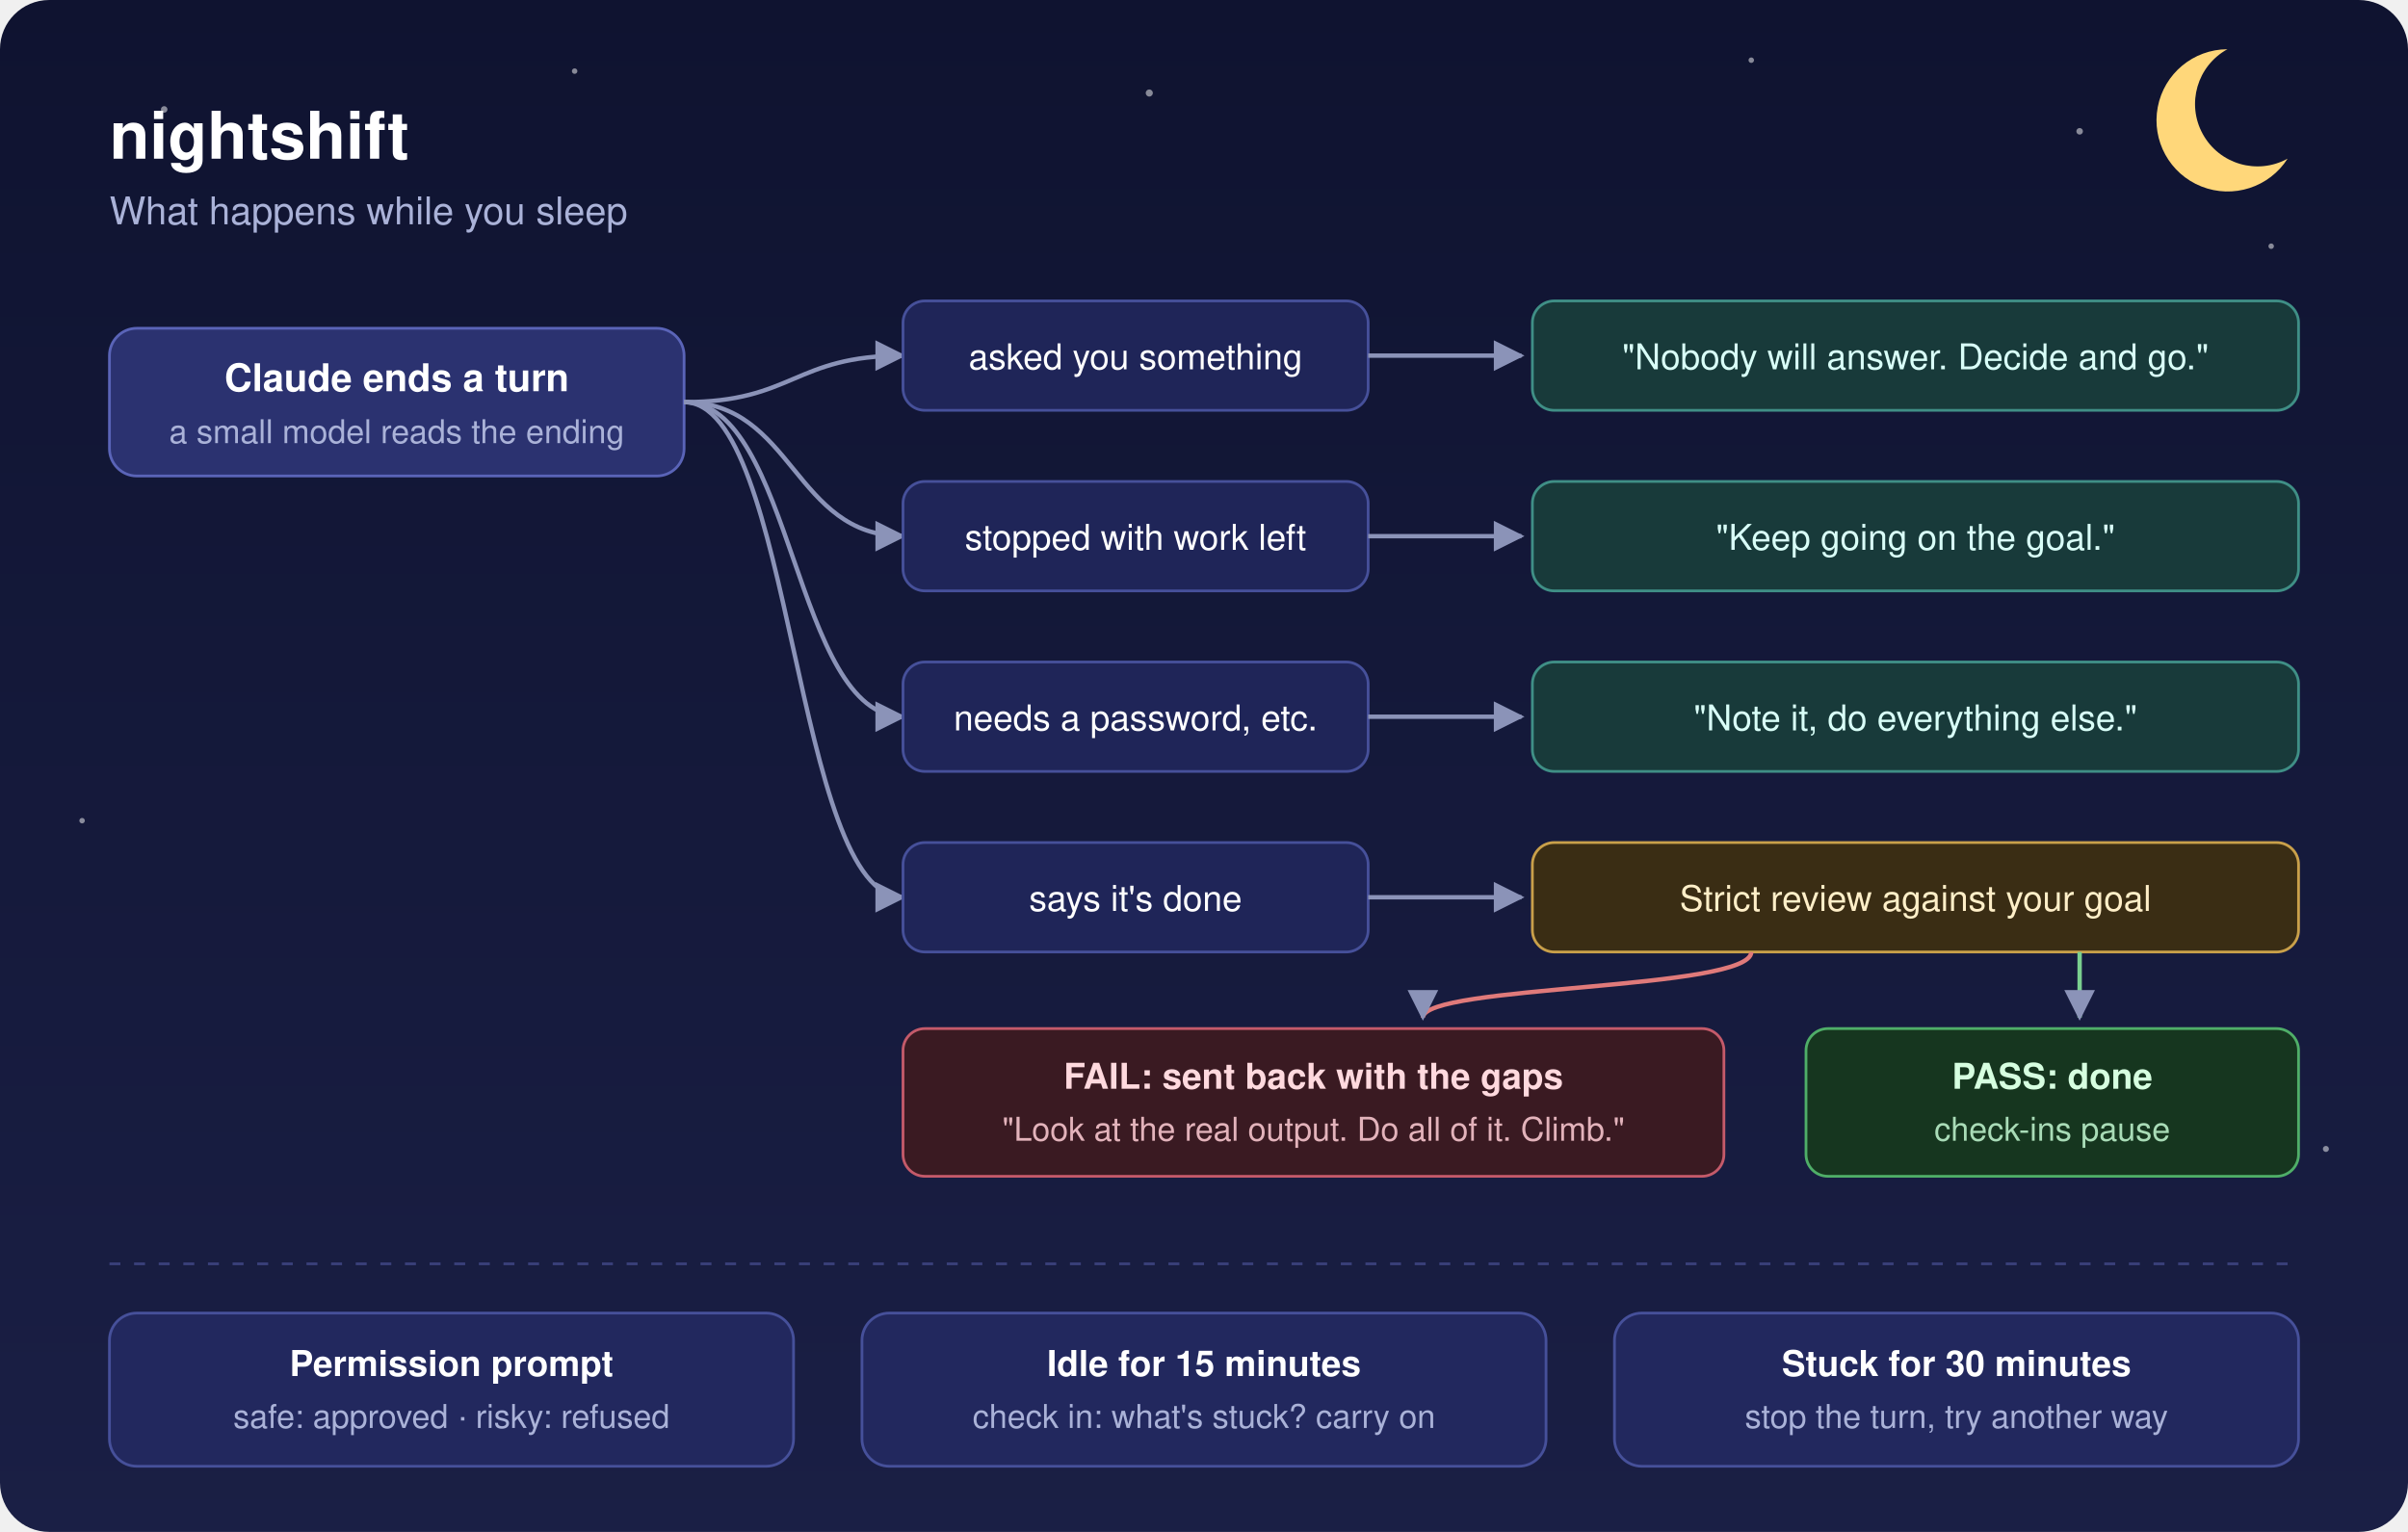
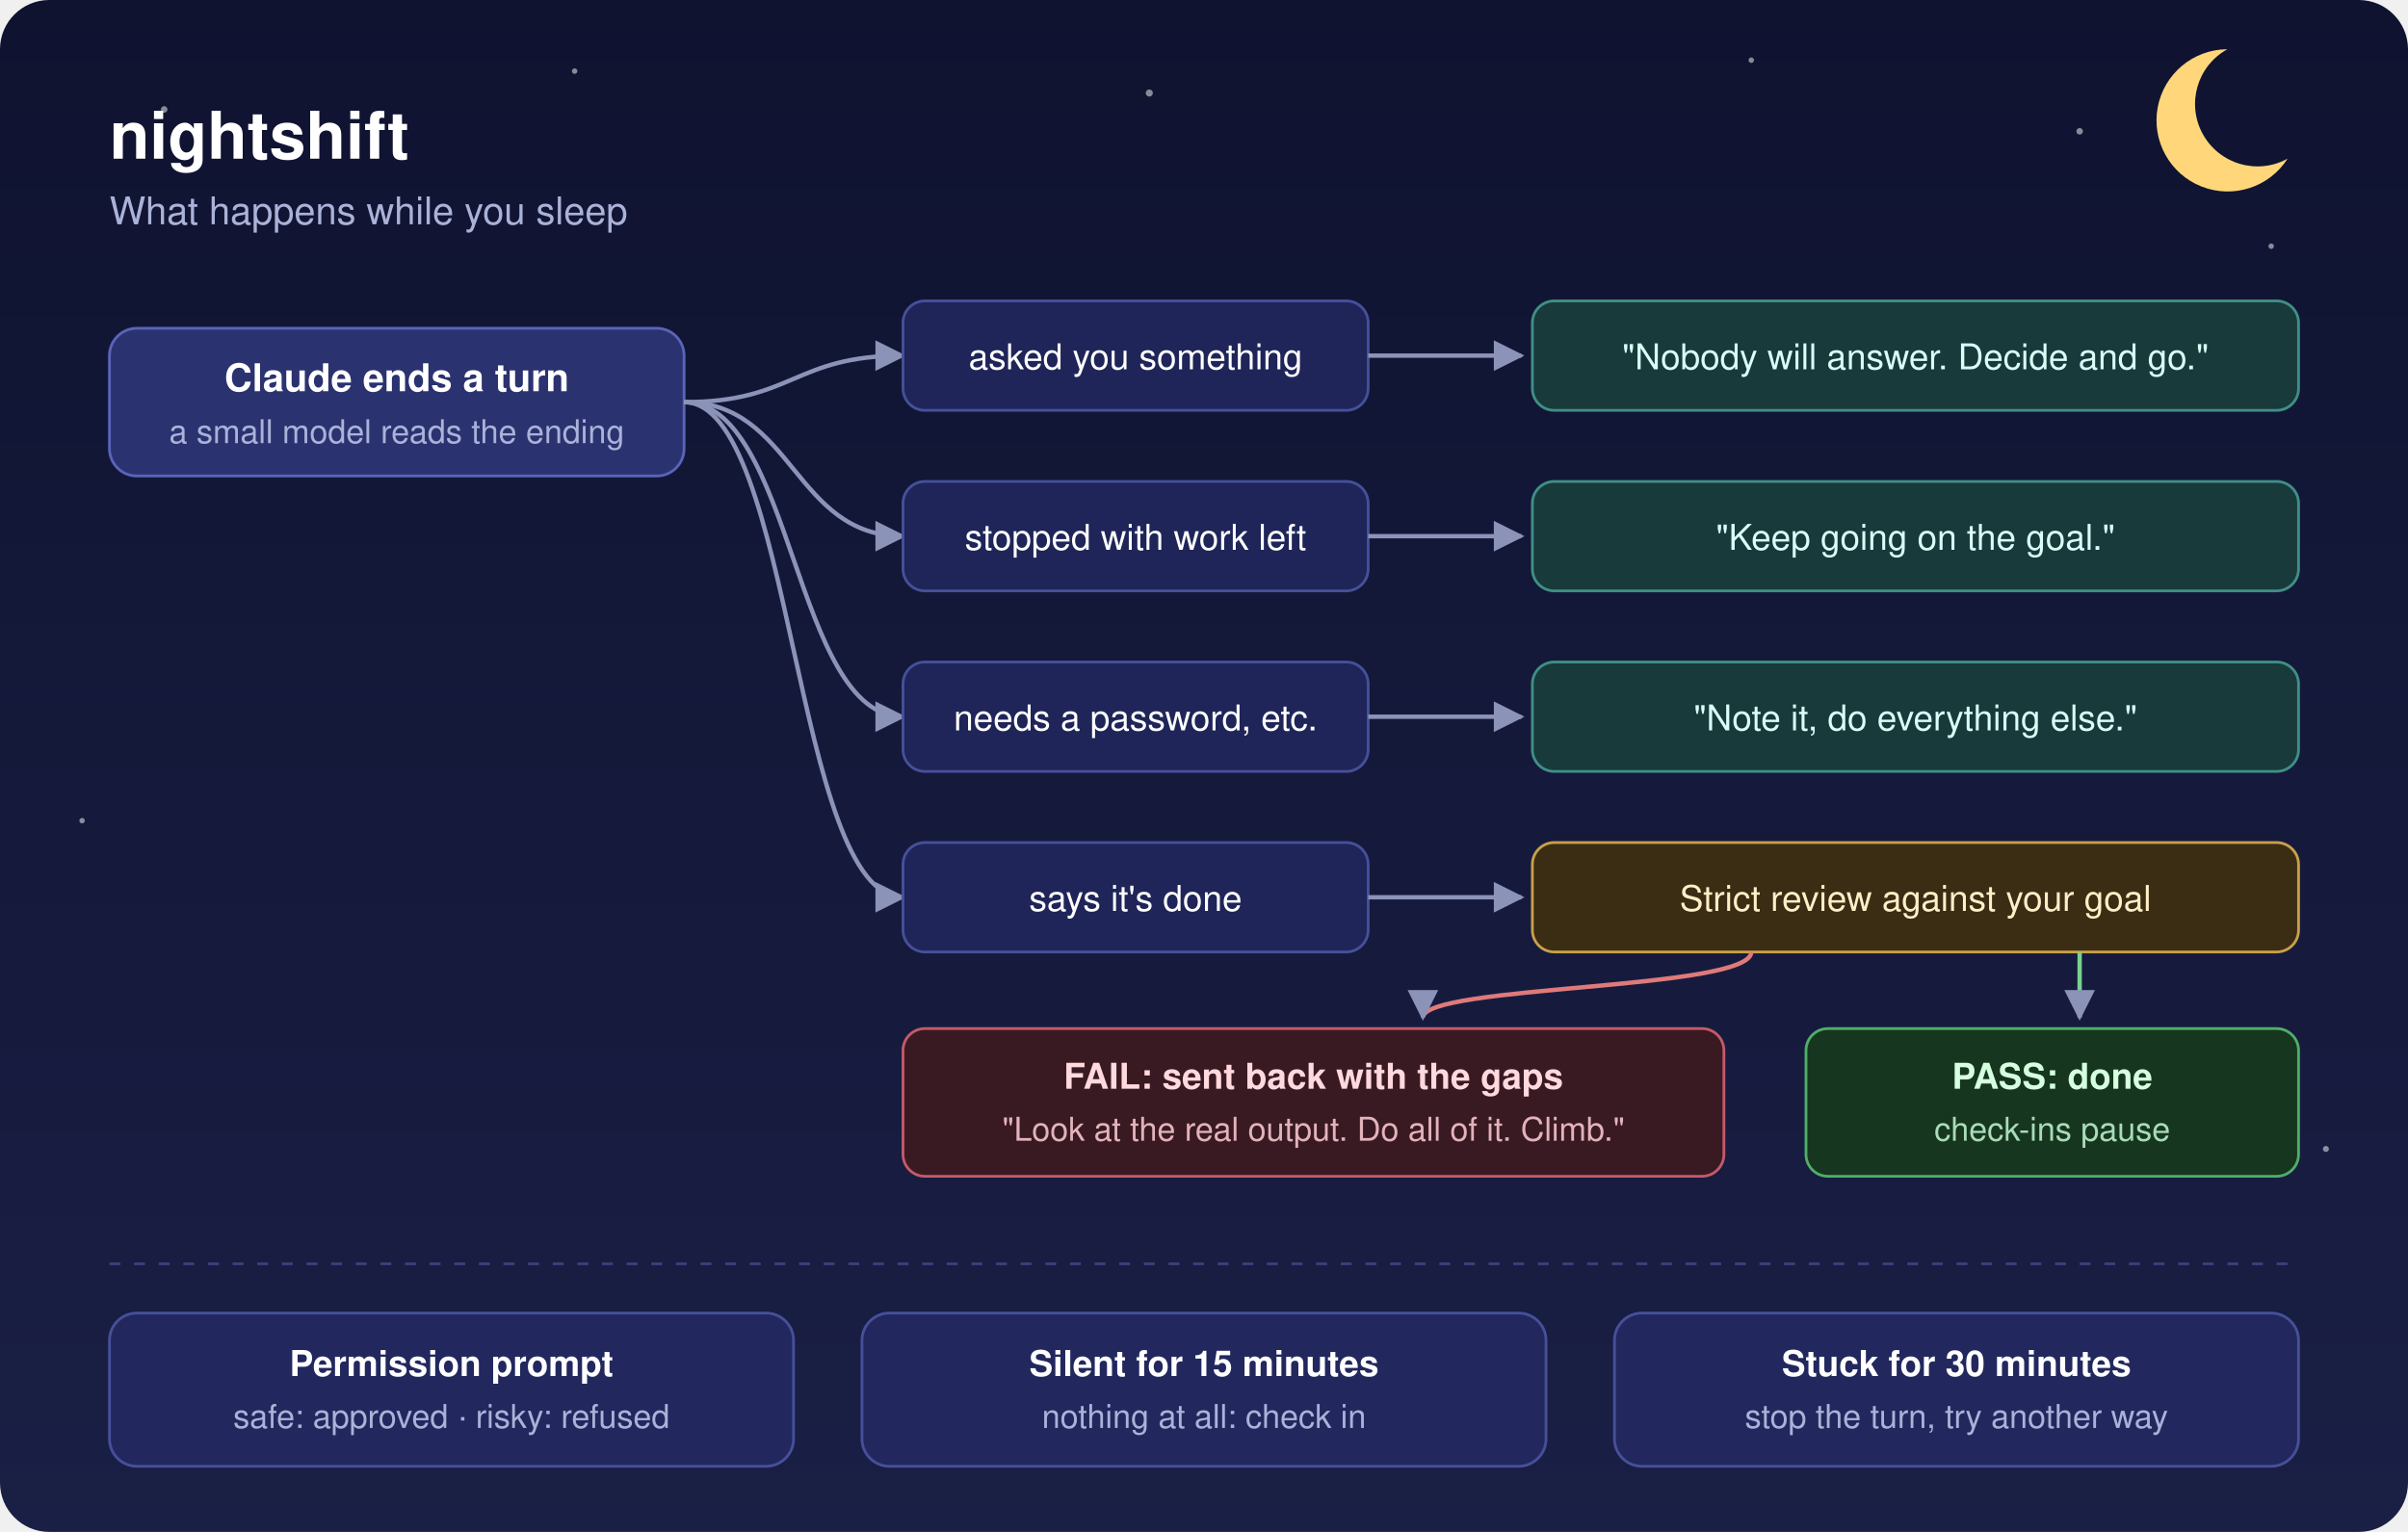
<svg xmlns="http://www.w3.org/2000/svg" viewBox="0 0 880 560" width="880" height="560" font-family="-apple-system, Segoe UI, Helvetica, Arial, sans-serif">
  <defs>
    <marker id="a" viewBox="0 0 10 10" refX="9" refY="5" markerWidth="7" markerHeight="7" orient="auto-start-reverse">
      <path d="M0,0 L10,5 L0,10 z" fill="#8b93b8" />
    </marker>
    <linearGradient id="sky" x1="0" y1="0" x2="0" y2="1">
      <stop offset="0" stop-color="#0f1330" />
      <stop offset="1" stop-color="#1a1f45" />
    </linearGradient>
  </defs>
  <rect width="880" height="560" rx="18" fill="url(#sky)" />
  <g fill="#ffffff" opacity="0.5">
    <circle cx="60" cy="40" r="1.2" />
    <circle cx="210" cy="26" r="1" />
    <circle cx="420" cy="34" r="1.3" />
    <circle cx="640" cy="22" r="1" />
    <circle cx="760" cy="48" r="1.2" />
    <circle cx="830" cy="90" r="1" />
    <circle cx="30" cy="300" r="1" />
    <circle cx="850" cy="420" r="1.1" />
    <circle cx="120" cy="520" r="1" />
  </g>
  <path d="M836 58 a26 26 0 1 1 -22 -40 a20 20 0 1 0 22 40 z" fill="#ffd77a" />
  <text x="40" y="58" fill="#ffffff" font-size="24" font-weight="700">nightshift</text>
  <text x="40" y="82" fill="#aab2d8" font-size="14">What happens while you sleep</text>
  <rect x="40" y="120" width="210" height="54" rx="10" fill="#2b3270" stroke="#5a64b8" />
  <text x="145" y="143" fill="#fff" font-size="14" font-weight="600" text-anchor="middle">Claude ends a turn</text>
  <text x="145" y="162" fill="#aab2d8" font-size="12" text-anchor="middle">a small model reads the ending</text>
  <path d="M250 147 C 290 147, 290 130, 330 130" stroke="#8b93b8" stroke-width="1.6" fill="none" marker-end="url(#a)" />
  <path d="M250 147 C 290 147, 290 196, 330 196" stroke="#8b93b8" stroke-width="1.6" fill="none" marker-end="url(#a)" />
  <path d="M250 147 C 290 147, 290 262, 330 262" stroke="#8b93b8" stroke-width="1.6" fill="none" marker-end="url(#a)" />
  <path d="M250 147 C 290 147, 290 328, 330 328" stroke="#8b93b8" stroke-width="1.6" fill="none" marker-end="url(#a)" />
  <g font-size="13">
    <rect x="330" y="110" width="170" height="40" rx="8" fill="#1f2558" stroke="#46509a" />
    <text x="415" y="135" fill="#fff" text-anchor="middle">asked you something</text>
    <rect x="330" y="176" width="170" height="40" rx="8" fill="#1f2558" stroke="#46509a" />
    <text x="415" y="201" fill="#fff" text-anchor="middle">stopped with work left</text>
    <rect x="330" y="242" width="170" height="40" rx="8" fill="#1f2558" stroke="#46509a" />
    <rect x="330" y="308" width="170" height="40" rx="8" fill="#1f2558" stroke="#46509a" />
    <text x="415" y="267" fill="#fff" text-anchor="middle">needs a password, etc.</text>
    <text x="415" y="333" fill="#fff" text-anchor="middle">says it's done</text>
  </g>
  <g font-size="13">
    <path d="M500 130 L 556 130" stroke="#8b93b8" stroke-width="1.6" marker-end="url(#a)" />
    <rect x="560" y="110" width="280" height="40" rx="8" fill="#183a3a" stroke="#3f8f86" />
    <text x="700" y="135" fill="#d9fff8" text-anchor="middle">"Nobody will answer. Decide and go."</text>
    <path d="M500 196 L 556 196" stroke="#8b93b8" stroke-width="1.6" marker-end="url(#a)" />
    <rect x="560" y="176" width="280" height="40" rx="8" fill="#183a3a" stroke="#3f8f86" />
    <text x="700" y="201" fill="#d9fff8" text-anchor="middle">"Keep going on the goal."</text>
    <path d="M500 262 L 556 262" stroke="#8b93b8" stroke-width="1.6" marker-end="url(#a)" />
    <rect x="560" y="308" width="280" height="40" rx="8" fill="#3a2d14" stroke="#c9a04a" />
    <text x="700" y="333" fill="#ffefc8" text-anchor="middle">Strict review against your goal</text>
    <path d="M500 328 L 556 328" stroke="#8b93b8" stroke-width="1.6" marker-end="url(#a)" />
    <rect x="560" y="242" width="280" height="40" rx="8" fill="#183a3a" stroke="#3f8f86" />
    <text x="700" y="267" fill="#d9fff8" text-anchor="middle">"Note it, do everything else."</text>
  </g>
  <path d="M640 348 C 640 362, 520 360, 520 372" stroke="#e07a7a" stroke-width="1.6" fill="none" marker-end="url(#a)" />
  <path d="M760 348 L 760 372" stroke="#7ad08f" stroke-width="1.6" fill="none" marker-end="url(#a)" />
  <rect x="330" y="376" width="300" height="54" rx="8" fill="#3a1a22" stroke="#c45a6a" />
  <text x="480" y="398" fill="#ffd9de" font-size="13" text-anchor="middle" font-weight="600">FAIL: sent back with the gaps</text>
  <text x="480" y="417" fill="#e3b3bb" font-size="12" text-anchor="middle">"Look at the real output. Do all of it. Climb."</text>
  <rect x="660" y="376" width="180" height="54" rx="8" fill="#16361f" stroke="#4fae68" />
  <text x="750" y="398" fill="#d6ffe0" font-size="13" text-anchor="middle" font-weight="600">PASS: done</text>
  <text x="750" y="417" fill="#a9dcb7" font-size="12" text-anchor="middle">check-ins pause</text>
  <line x1="40" y1="462" x2="840" y2="462" stroke="#39407a" stroke-dasharray="4 5" />
  <g font-size="13">
    <rect x="40" y="480" width="250" height="56" rx="10" fill="#22285e" stroke="#46509a" />
    <text x="165" y="503" fill="#fff" text-anchor="middle" font-weight="600">Permission prompt</text>
    <text x="165" y="522" fill="#aab2d8" font-size="12" text-anchor="middle">safe: approved · risky: refused</text>
    <rect x="315" y="480" width="250" height="56" rx="10" fill="#22285e" stroke="#46509a" />
-     <text x="440" y="503" fill="#fff" text-anchor="middle" font-weight="600">Idle for 15 minutes</text>
-     <text x="440" y="522" fill="#aab2d8" font-size="12" text-anchor="middle">check in: what's stuck? carry on</text>
+     <text x="440" y="503" fill="#fff" text-anchor="middle" font-weight="600">Silent for 15 minutes</text>
+     <text x="440" y="522" fill="#aab2d8" font-size="12" text-anchor="middle">nothing at all: check in</text>
    <rect x="590" y="480" width="250" height="56" rx="10" fill="#22285e" stroke="#46509a" />
    <text x="715" y="503" fill="#fff" text-anchor="middle" font-weight="600">Stuck for 30 minutes</text>
    <text x="715" y="522" fill="#aab2d8" font-size="12" text-anchor="middle">stop the turn, try another way</text>
  </g>
</svg>
